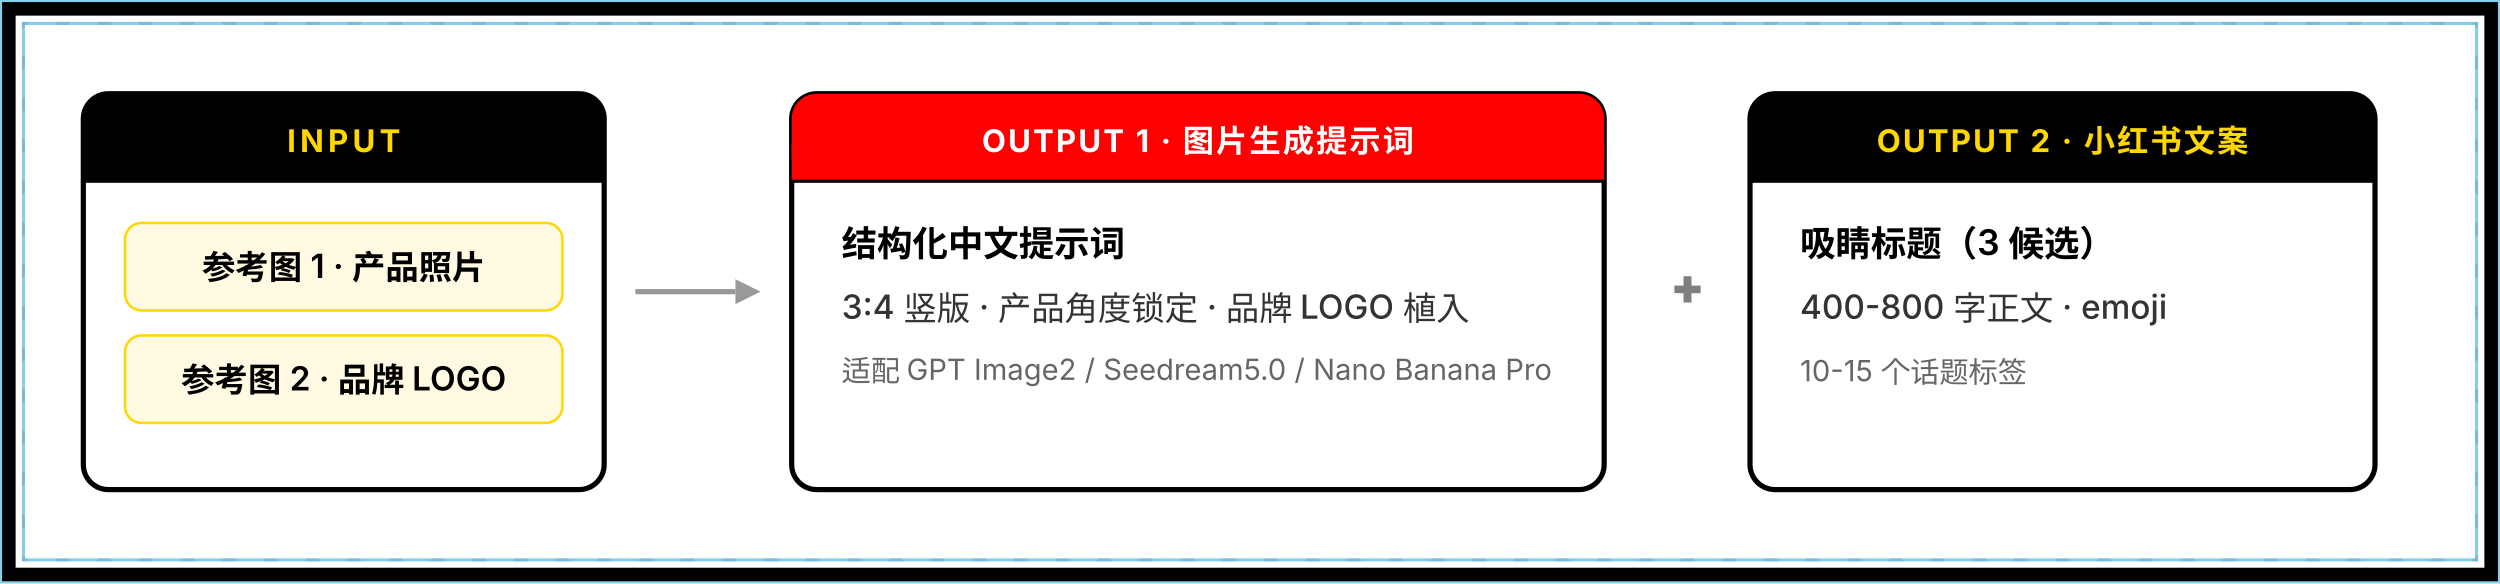
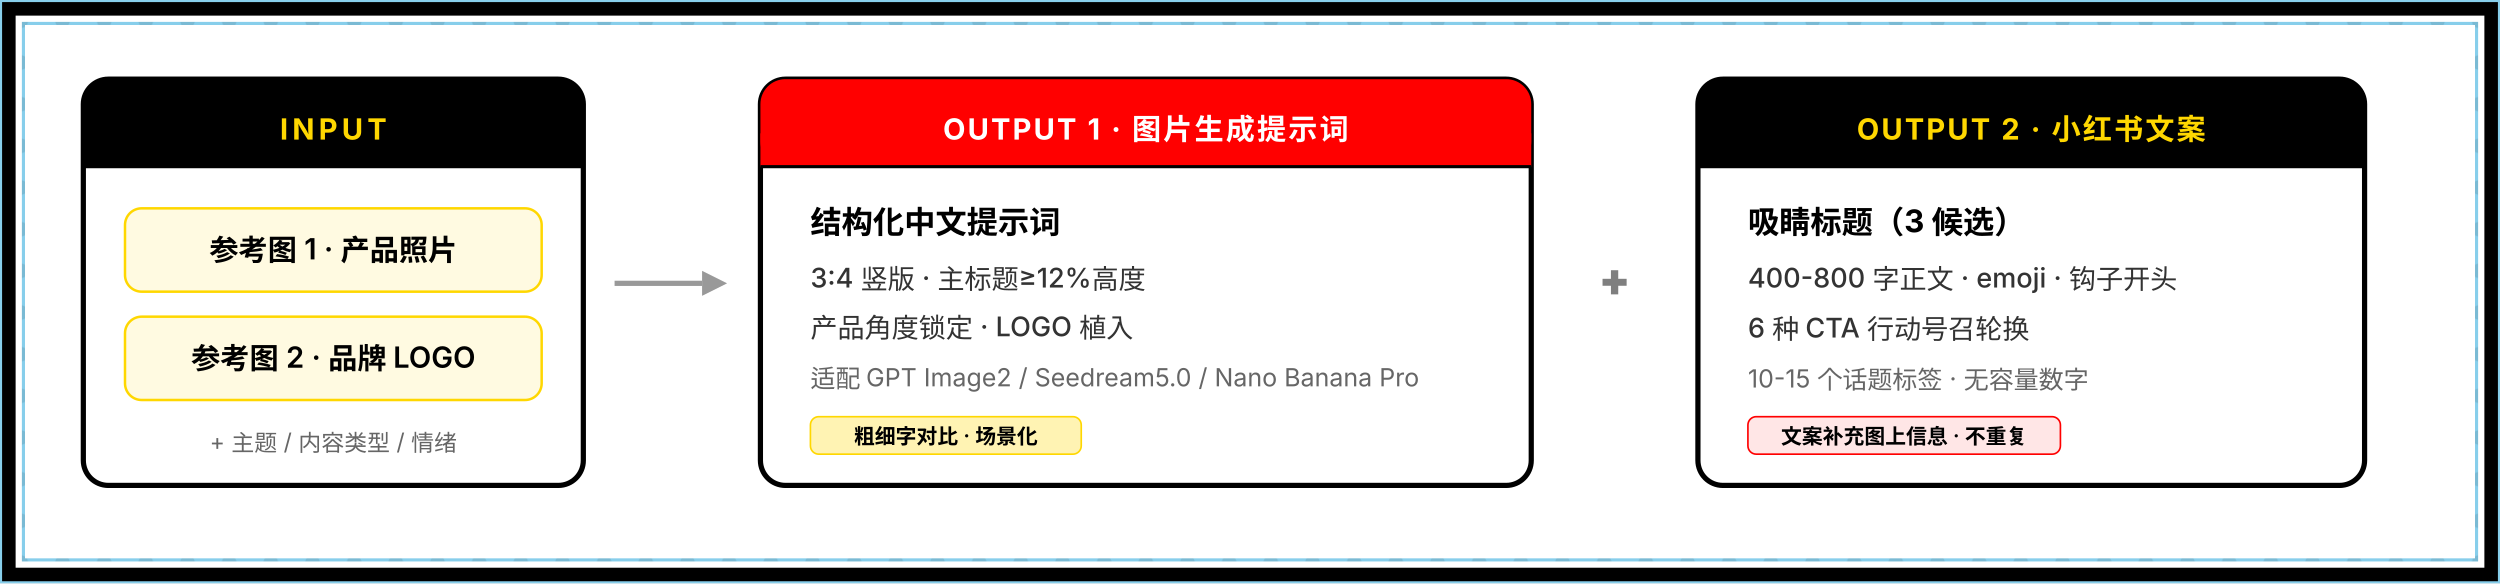
<svg xmlns="http://www.w3.org/2000/svg" width="1200" height="280" viewBox="0 0 1200 280" role="img" aria-labelledby="title desc">
  <defs>
    <pattern id="dots-op" x="0" y="0" width="20" height="20" patternUnits="userSpaceOnUse">
      <circle cx="10" cy="10" r="3.5" fill="#000" opacity="0.1" />
    </pattern>
  </defs>
  <rect width="1200" height="280" fill="#87CEEB" />
  <rect width="1200" height="280" fill="url(#dots-op)" />
  <rect x="5" y="5" width="1190" height="270" rx="0" fill="none" stroke="#000" stroke-width="8" />
  <rect x="9" y="9" width="1182" height="262" rx="0" fill="none" stroke="#fff" stroke-width="3" />
  <rect x="12" y="12" width="1176" height="256" rx="0" fill="#fff" />
-   <g transform="translate(40, 45)">
-     <rect x="0" y="0" width="250" height="190" rx="12" fill="#fff" stroke="#000" stroke-width="2.5" />
-     <rect x="0" y="0" width="250" height="42" rx="12" fill="#000" />
-     <rect x="0" y="24" width="250" height="18" fill="#000" />
-     <text x="125" y="28" font-family="-apple-system, sans-serif" font-size="15" fill="#FFD700" text-anchor="middle" font-weight="700" letter-spacing="2">INPUT</text>
-     <line x1="0" y1="42" x2="250" y2="42" stroke="#000" stroke-width="1.5" />
-     <rect x="20" y="62" width="210" height="42" rx="8" fill="#FFD700" fill-opacity="0.12" stroke="#FFD700" stroke-width="1.2" />
-     <text x="125" y="89" font-family="-apple-system, BlinkMacSystemFont, PingFang SC, sans-serif" font-size="16" fill="#000" text-anchor="middle" font-weight="600">参考图 1 · 产品照片</text>
-     <rect x="20" y="116" width="210" height="42" rx="8" fill="#FFD700" fill-opacity="0.12" stroke="#FFD700" stroke-width="1.2" />
-     <text x="125" y="143" font-family="-apple-system, BlinkMacSystemFont, PingFang SC, sans-serif" font-size="16" fill="#000" text-anchor="middle" font-weight="600">参考图 2 · 品牌 LOGO</text>
+   <g transform="translate(40, 38)">
+     <rect x="0" y="0" width="240" height="195" rx="12" fill="#fff" stroke="#000" stroke-width="2.5" />
+     <rect x="0" y="0" width="240" height="42" rx="12" fill="#000" />
+     <rect x="0" y="26" width="240" height="16" fill="#000" />
+     <text x="120" y="29" font-family="-apple-system, sans-serif" font-size="14" fill="#FFD700" text-anchor="middle" font-weight="700" letter-spacing="2">INPUT</text>
+     <line x1="0" y1="42" x2="240" y2="42" stroke="#000" stroke-width="1.5" />
+     <rect x="20" y="62" width="200" height="40" rx="8" fill="#FFD700" fill-opacity="0.12" stroke="#FFD700" stroke-width="1.2" />
+     <text x="120" y="87" font-family="-apple-system, BlinkMacSystemFont, PingFang SC, sans-serif" font-size="14" fill="#000" text-anchor="middle" font-weight="600">参考图 1 · 产品照片</text>
+     <rect x="20" y="114" width="200" height="40" rx="8" fill="#FFD700" fill-opacity="0.12" stroke="#FFD700" stroke-width="1.2" />
+     <text x="120" y="139" font-family="-apple-system, BlinkMacSystemFont, PingFang SC, sans-serif" font-size="14" fill="#000" text-anchor="middle" font-weight="600">参考图 2 · 品牌 LOGO</text>
+     <text x="120" y="178" font-family="-apple-system, BlinkMacSystemFont, PingFang SC, sans-serif" font-size="11" fill="#666" text-anchor="middle">+ 主题 / 内容类型 / 情绪</text>
  </g>
-   <g transform="translate(305, 140)" opacity="0.4">
-     <line x1="0" y1="0" x2="48" y2="0" stroke="#000" stroke-width="2.5" />
-     <polygon points="48,-6 60,0 48,6" fill="#000" />
+   <g transform="translate(295, 136)" opacity="0.4">
+     <line x1="0" y1="0" x2="42" y2="0" stroke="#000" stroke-width="2.5" />
+     <polygon points="42,-6 54,0 42,6" fill="#000" />
  </g>
-   <g transform="translate(380, 45)">
-     <rect x="0" y="0" width="390" height="190" rx="12" fill="#fff" stroke="#000" stroke-width="2.5" />
-     <rect x="0" y="0" width="390" height="42" rx="12" fill="#FF0000" />
-     <rect x="0" y="24" width="390" height="18" fill="#FF0000" />
-     <text x="195" y="28" font-family="-apple-system, sans-serif" font-size="15" fill="#fff" text-anchor="middle" font-weight="700" letter-spacing="1">OUTPUT 1 · 图片生成提示词</text>
-     <line x1="0" y1="42" x2="390" y2="42" stroke="#000" stroke-width="1.5" />
-     <text x="24" y="78" font-family="-apple-system, BlinkMacSystemFont, PingFang SC, sans-serif" font-size="17" fill="#000" font-weight="600">结构化中文提示词</text>
-     <text x="24" y="108" font-family="-apple-system, BlinkMacSystemFont, PingFang SC, sans-serif" font-size="16" fill="#333" font-weight="500">3:4 竖版 · 产品角度锁定 · 品牌 LOGO 植入</text>
-     <text x="24" y="138" font-family="-apple-system, BlinkMacSystemFont, PingFang SC, sans-serif" font-size="14" fill="#666">适配 GPT Image2 / Seedream5.0 / Nano Banana Pro</text>
+   <g transform="translate(365, 38)">
+     <rect x="0" y="0" width="370" height="195" rx="12" fill="#fff" stroke="#000" stroke-width="2.5" />
+     <rect x="0" y="0" width="370" height="42" rx="12" fill="#FF0000" />
+     <rect x="0" y="26" width="370" height="16" fill="#FF0000" />
+     <text x="185" y="29" font-family="-apple-system, sans-serif" font-size="14" fill="#fff" text-anchor="middle" font-weight="700" letter-spacing="1">OUTPUT 1 · 图片生成提示词</text>
+     <line x1="0" y1="42" x2="370" y2="42" stroke="#000" stroke-width="1.5" />
+     <text x="24" y="74" font-family="-apple-system, BlinkMacSystemFont, PingFang SC, sans-serif" font-size="15" fill="#000" font-weight="700">结构化中文提示词</text>
+     <text x="24" y="100" font-family="-apple-system, BlinkMacSystemFont, PingFang SC, sans-serif" font-size="13" fill="#333" font-weight="500">3:4 竖版 · 主标题≥12%高度</text>
+     <text x="24" y="124" font-family="-apple-system, BlinkMacSystemFont, PingFang SC, sans-serif" font-size="13" fill="#333" font-weight="500">产品角度锁定 · LOGO 植入</text>
+     <text x="24" y="148" font-family="-apple-system, BlinkMacSystemFont, PingFang SC, sans-serif" font-size="12" fill="#666">适配 GPT Image2 / Seedream5.0 / Nano Banana Pro</text>
+     <rect x="24" y="162" width="130" height="18" rx="4" fill="#FFD700" fill-opacity="0.3" stroke="#FFD700" stroke-width="0.8" />
+     <text x="89" y="175" font-family="-apple-system, BlinkMacSystemFont, sans-serif" font-size="10" fill="#000" text-anchor="middle" font-weight="600">粗细字对比 · 场景化</text>
  </g>
-   <g transform="translate(790, 140)" opacity="0.5">
-     <text x="20" y="6" font-family="-apple-system, sans-serif" font-size="24" fill="#000" font-weight="900" text-anchor="middle">+</text>
+   <g transform="translate(755, 136)" opacity="0.5">
+     <text x="20" y="6" font-family="-apple-system, sans-serif" font-size="22" fill="#000" font-weight="900" text-anchor="middle">+</text>
  </g>
-   <g transform="translate(840, 45)">
-     <rect x="0" y="0" width="300" height="190" rx="12" fill="#fff" stroke="#000" stroke-width="2.5" />
-     <rect x="0" y="0" width="300" height="42" rx="12" fill="#000" />
-     <rect x="0" y="24" width="300" height="18" fill="#000" />
-     <text x="150" y="28" font-family="-apple-system, sans-serif" font-size="15" fill="#FFD700" text-anchor="middle" font-weight="700" letter-spacing="1">OUTPUT 2 · 小红书文案</text>
-     <line x1="0" y1="42" x2="300" y2="42" stroke="#000" stroke-width="1.5" />
-     <text x="24" y="78" font-family="-apple-system, BlinkMacSystemFont, PingFang SC, sans-serif" font-size="17" fill="#000" font-weight="600">吸睛标题（3 候选）</text>
-     <text x="24" y="108" font-family="-apple-system, BlinkMacSystemFont, PingFang SC, sans-serif" font-size="16" fill="#333" font-weight="500">400-800 字正文 · emoji</text>
-     <text x="24" y="138" font-family="-apple-system, BlinkMacSystemFont, PingFang SC, sans-serif" font-size="14" fill="#666">10-15 个话题标签</text>
+   <g transform="translate(815, 38)">
+     <rect x="0" y="0" width="320" height="195" rx="12" fill="#fff" stroke="#000" stroke-width="2.5" />
+     <rect x="0" y="0" width="320" height="42" rx="12" fill="#000" />
+     <rect x="0" y="26" width="320" height="16" fill="#000" />
+     <text x="160" y="29" font-family="-apple-system, sans-serif" font-size="14" fill="#FFD700" text-anchor="middle" font-weight="700" letter-spacing="1">OUTPUT 2 · 小红书文案</text>
+     <line x1="0" y1="42" x2="320" y2="42" stroke="#000" stroke-width="1.5" />
+     <text x="24" y="74" font-family="-apple-system, BlinkMacSystemFont, PingFang SC, sans-serif" font-size="15" fill="#000" font-weight="700">吸睛标题（3 候选）</text>
+     <text x="24" y="100" font-family="-apple-system, BlinkMacSystemFont, PingFang SC, sans-serif" font-size="13" fill="#333" font-weight="500">400-800 字正文 · emoji · 钩子开头</text>
+     <text x="24" y="124" font-family="-apple-system, BlinkMacSystemFont, PingFang SC, sans-serif" font-size="13" fill="#333" font-weight="500">6 种 CTA 行动号召轮换</text>
+     <text x="24" y="148" font-family="-apple-system, BlinkMacSystemFont, PingFang SC, sans-serif" font-size="12" fill="#666">10-15 个话题标签 · 无容量数字</text>
+     <rect x="24" y="162" width="150" height="18" rx="4" fill="#FF0000" fill-opacity="0.1" stroke="#FF0000" stroke-width="0.8" />
+     <text x="99" y="175" font-family="-apple-system, BlinkMacSystemFont, sans-serif" font-size="10" fill="#000" text-anchor="middle" font-weight="600">文案补充图上信息 · 不重复</text>
  </g>
</svg>
